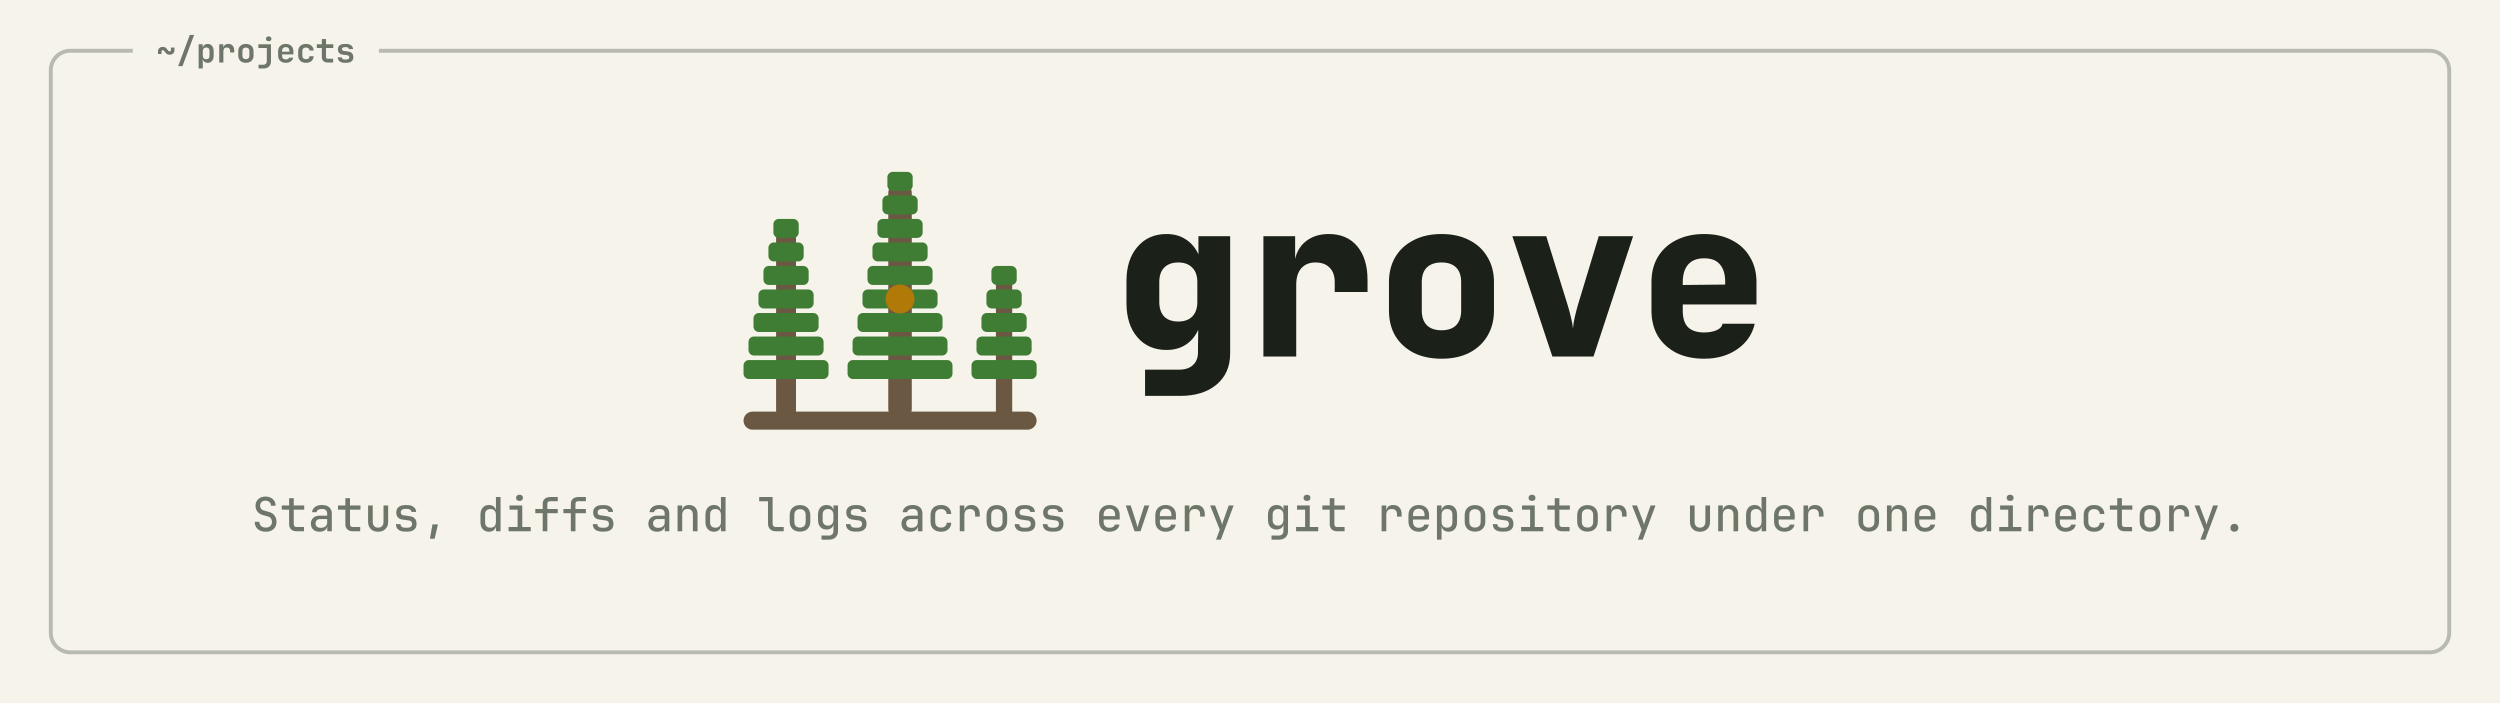
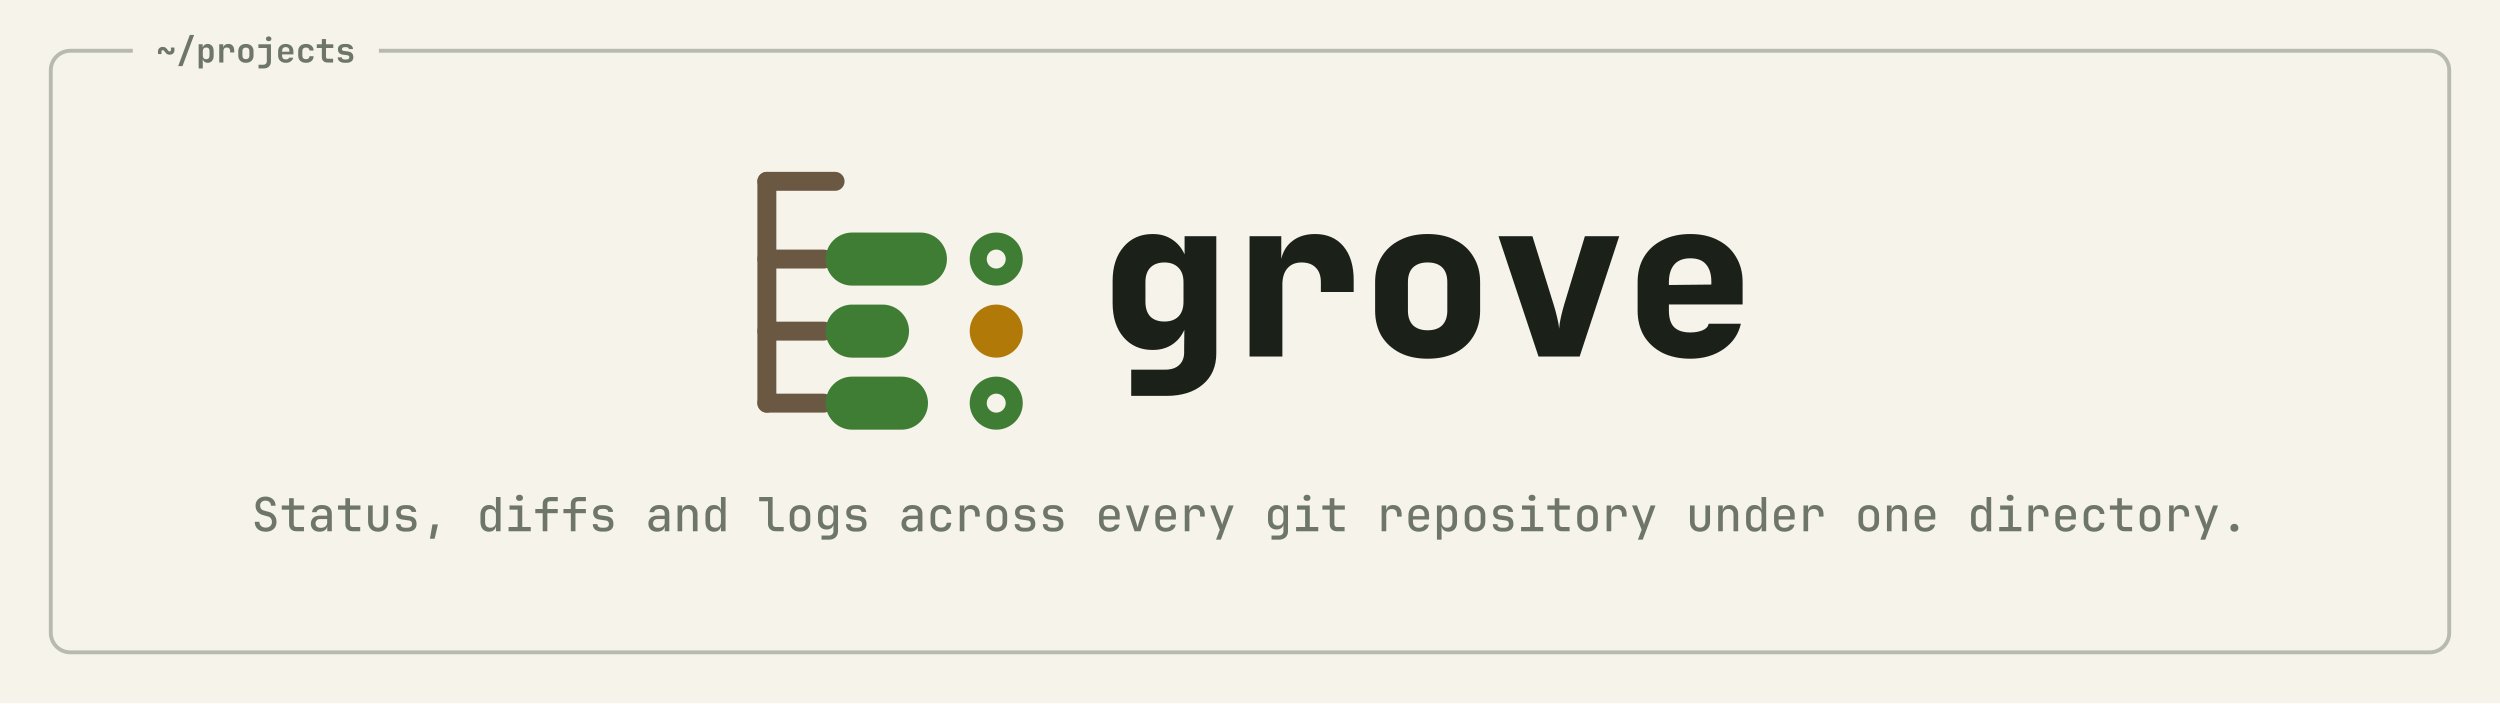
<svg xmlns="http://www.w3.org/2000/svg" viewBox="0 0 1280 360" width="1280" height="360" role="img" aria-label="grove">
  <rect width="1280" height="360" fill="#F6F3EA" />
  <rect x="26" y="26" width="1228" height="308" rx="10" fill="none" stroke="#6E7669" stroke-opacity="0.45" stroke-width="2" />
  <rect x="68" y="14" width="126" height="24" fill="#F6F3EA" />
  <path d="m 80.884,27.665 v -1.343 q 0,-1.037 0.68,-1.666 0.68,-0.646 1.785,-0.646 0.697,0 1.156,0.238 0.459,0.238 0.748,0.578 0.306,0.34 0.544,0.697 0.238,0.34 0.476,0.578 0.238,0.221 0.595,0.221 0.646,0 0.646,-0.731 V 24.35 h 1.802 v 1.343 q 0,1.037 -0.68,1.683 -0.663,0.629 -1.785,0.629 -0.697,0 -1.156,-0.238 -0.459,-0.238 -0.765,-0.578 -0.289,-0.34 -0.527,-0.68 -0.238,-0.357 -0.476,-0.578 -0.238,-0.238 -0.595,-0.238 -0.646,0 -0.646,0.731 v 1.241 z" fill="#6E7669" />
  <path d="m 91.22,33.87 5.95,-15.98 h 2.21 l -5.95,15.98 z" fill="#6E7669" />
  <path d="M 101.709,35.06 V 22.65 h 2.074 v 1.717 q 0.255,-0.884 0.918,-1.377 0.663,-0.51 1.649,-0.51 0.901,0 1.581,0.442 0.697,0.442 1.071,1.258 0.391,0.799 0.391,1.87 v 2.533 q 0,1.615 -0.833,2.601 -0.833,0.986 -2.21,0.986 -0.986,0 -1.666,-0.51 -0.663,-0.51 -0.918,-1.428 l 0.068,2.21 v 2.618 z m 3.842,-4.726 q 0.816,0 1.258,-0.442 0.459,-0.442 0.459,-1.36 v -2.414 q 0,-0.918 -0.459,-1.36 -0.442,-0.442 -1.258,-0.442 -0.816,0 -1.275,0.493 -0.442,0.493 -0.442,1.394 v 2.244 q 0,0.901 0.442,1.394 0.459,0.493 1.275,0.493 z" fill="#6E7669" />
  <path d="m 112.249,32 v -9.35 h 2.074 v 1.819 q 0.17,-0.918 0.833,-1.445 0.68,-0.544 1.751,-0.544 1.428,0 2.227,0.918 0.799,0.918 0.799,2.567 v 0.884 h -2.125 v -0.782 q 0,-0.85 -0.442,-1.292 -0.442,-0.459 -1.258,-0.459 -0.85,0 -1.292,0.51 -0.442,0.51 -0.442,1.445 V 32 Z" fill="#6E7669" />
  <path d="m 125.9,32.153 q -1.802,0 -2.856,-1.003 -1.054,-1.02 -1.054,-2.737 v -2.176 q 0,-1.734 1.054,-2.737 1.054,-1.003 2.856,-1.003 1.802,0 2.856,1.003 1.054,1.003 1.054,2.737 v 2.176 q 0,1.717 -1.054,2.737 -1.054,1.003 -2.856,1.003 z m 0,-1.853 q 0.85,0 1.309,-0.459 0.476,-0.476 0.476,-1.36 v -2.312 q 0,-0.884 -0.476,-1.343 -0.459,-0.476 -1.309,-0.476 -0.85,0 -1.326,0.476 -0.459,0.459 -0.459,1.343 v 2.312 q 0,0.884 0.459,1.36 0.476,0.459 1.326,0.459 z" fill="#6E7669" />
  <path d="m 132.377,35.06 v -1.921 h 2.465 q 0.816,0 1.292,-0.493 0.476,-0.476 0.476,-1.309 v -6.766 h -4.318 V 22.65 h 6.443 v 8.738 q 0,1.7 -1.02,2.686 -1.02,0.986 -2.754,0.986 z m 5.185,-13.974 q -0.646,0 -1.02,-0.323 -0.374,-0.34 -0.374,-0.901 0,-0.561 0.374,-0.884 0.374,-0.34 1.02,-0.34 0.646,0 1.02,0.34 0.374,0.323 0.374,0.884 0,0.561 -0.374,0.901 -0.374,0.323 -1.02,0.323 z" fill="#6E7669" />
  <path d="m 146.317,32.17 q -1.19,0 -2.074,-0.459 -0.884,-0.459 -1.377,-1.292 -0.476,-0.85 -0.476,-1.989 v -2.21 q 0,-1.139 0.476,-1.972 0.493,-0.85 1.377,-1.309 0.884,-0.459 2.074,-0.459 1.173,0 2.04,0.459 0.884,0.459 1.36,1.292 0.493,0.816 0.493,1.921 v 1.7 h -5.78 v 0.646 q 0,0.952 0.493,1.445 0.493,0.476 1.394,0.476 0.663,0 1.122,-0.221 0.476,-0.238 0.561,-0.68 h 2.108 q -0.221,1.207 -1.258,1.938 -1.037,0.714 -2.533,0.714 z m -1.887,-6.018 v 0.323 l 3.74,-0.017 v -0.323 q 0,-0.969 -0.476,-1.496 -0.476,-0.527 -1.377,-0.527 -0.935,0 -1.411,0.544 -0.476,0.527 -0.476,1.496 z" fill="#6E7669" />
  <path d="m 156.653,32.17 q -1.207,0 -2.108,-0.442 -0.884,-0.459 -1.377,-1.275 -0.493,-0.833 -0.493,-1.955 v -2.346 q 0,-1.122 0.493,-1.938 0.493,-0.833 1.377,-1.275 0.901,-0.459 2.108,-0.459 1.751,0 2.805,0.918 1.071,0.901 1.122,2.465 h -2.091 q -0.051,-0.731 -0.561,-1.122 -0.493,-0.408 -1.275,-0.408 -0.867,0 -1.36,0.476 -0.493,0.459 -0.493,1.326 v 2.363 q 0,0.867 0.493,1.343 0.493,0.476 1.36,0.476 0.799,0 1.292,-0.391 0.493,-0.408 0.544,-1.139 h 2.091 q -0.051,1.564 -1.122,2.482 -1.054,0.901 -2.805,0.901 z" fill="#6E7669" />
  <path d="m 167.635,32 q -1.309,0 -2.091,-0.748 -0.765,-0.765 -0.765,-2.057 v -4.624 h -2.584 V 22.65 h 2.584 v -2.635 h 2.142 v 2.635 h 3.723 v 1.921 h -3.723 v 4.573 q 0,0.408 0.221,0.68 0.238,0.255 0.646,0.255 h 2.771 V 32 Z" fill="#6E7669" />
  <path d="m 176.509,32.153 q -1.666,0 -2.635,-0.748 -0.969,-0.765 -0.969,-2.057 h 2.091 q 0,0.544 0.391,0.833 0.408,0.289 1.122,0.289 h 0.748 q 0.765,0 1.173,-0.289 0.425,-0.289 0.425,-0.833 0,-0.51 -0.289,-0.748 -0.289,-0.255 -0.884,-0.34 l -2.329,-0.306 q -1.122,-0.153 -1.734,-0.867 -0.595,-0.714 -0.595,-1.853 0,-1.326 0.884,-2.023 0.884,-0.714 2.55,-0.714 h 0.782 q 1.564,0 2.516,0.714 0.952,0.714 0.986,1.904 h -2.108 q -0.017,-0.442 -0.391,-0.697 -0.374,-0.272 -1.003,-0.272 h -0.782 q -0.68,0 -1.037,0.289 -0.357,0.272 -0.357,0.748 0,0.425 0.255,0.629 0.272,0.204 0.782,0.255 l 2.193,0.306 q 1.292,0.153 1.938,0.918 0.663,0.748 0.663,2.023 0,1.36 -0.935,2.108 -0.918,0.731 -2.703,0.731 z" fill="#6E7669" />
-   <g transform="translate(375.131,79.200) scale(0.92632)">
-     <rect x="6.00" y="142.00" width="162.00" height="10.00" rx="5.00" fill="#6B5842" />
-     <rect x="24.00" y="40.75" width="11.00" height="106.25" rx="5.50" fill="#6B5842" />
-     <rect x="86.00" y="14.75" width="13.00" height="132.25" rx="6.50" fill="#6B5842" />
-     <rect x="145.50" y="66.75" width="9.00" height="80.25" rx="4.50" fill="#6B5842" />
-     <rect x="6.00" y="113.50" width="47.00" height="10.50" rx="3.00" fill="#3F7D35" />
-     <rect x="8.75" y="100.50" width="41.50" height="10.50" rx="3.00" fill="#3F7D35" />
-     <rect x="11.50" y="87.50" width="36.00" height="10.50" rx="3.00" fill="#3F7D35" />
-     <rect x="14.25" y="74.50" width="30.50" height="10.50" rx="3.00" fill="#3F7D35" />
-     <rect x="17.00" y="61.50" width="25.00" height="10.50" rx="3.00" fill="#3F7D35" />
-     <rect x="19.75" y="48.50" width="19.50" height="10.50" rx="3.00" fill="#3F7D35" />
-     <rect x="22.50" y="35.50" width="14.00" height="10.50" rx="3.00" fill="#3F7D35" />
-     <rect x="63.50" y="113.50" width="58.00" height="10.50" rx="3.00" fill="#3F7D35" />
-     <rect x="66.25" y="100.50" width="52.50" height="10.50" rx="3.00" fill="#3F7D35" />
-     <rect x="69.00" y="87.50" width="47.00" height="10.50" rx="3.00" fill="#3F7D35" />
-     <rect x="71.75" y="74.50" width="41.50" height="10.50" rx="3.00" fill="#3F7D35" />
-     <rect x="74.50" y="61.50" width="36.00" height="10.50" rx="3.00" fill="#3F7D35" />
-     <rect x="77.25" y="48.50" width="30.50" height="10.50" rx="3.00" fill="#3F7D35" />
-     <rect x="80.00" y="35.50" width="25.00" height="10.50" rx="3.00" fill="#3F7D35" />
-     <rect x="82.75" y="22.50" width="19.50" height="10.50" rx="3.00" fill="#3F7D35" />
-     <rect x="85.50" y="9.50" width="14.00" height="10.50" rx="3.00" fill="#3F7D35" />
-     <rect x="132.00" y="113.50" width="36.00" height="10.50" rx="3.00" fill="#3F7D35" />
-     <rect x="134.75" y="100.50" width="30.50" height="10.50" rx="3.00" fill="#3F7D35" />
-     <rect x="137.50" y="87.50" width="25.00" height="10.50" rx="3.00" fill="#3F7D35" />
-     <rect x="140.25" y="74.50" width="19.50" height="10.50" rx="3.00" fill="#3F7D35" />
-     <rect x="143.00" y="61.50" width="14.00" height="10.50" rx="3.00" fill="#3F7D35" />
-     <circle cx="92.50" cy="79.75" r="8.0" fill="#B07908" />
+   <g transform="translate(371.279,77.324) scale(0.97059)">
+     <rect x="17.00" y="11.00" width="46.00" height="10.00" rx="5.00" fill="#6B5842" />
+     <rect x="17.00" y="11.00" width="10.00" height="127.00" rx="5.00" fill="#6B5842" />
+     <rect x="17.00" y="52.00" width="40.00" height="10.00" rx="5.00" fill="#6B5842" />
+     <rect x="17.00" y="90.00" width="40.00" height="10.00" rx="5.00" fill="#6B5842" />
+     <rect x="17.00" y="128.00" width="40.00" height="10.00" rx="5.00" fill="#6B5842" />
+     <rect x="53.00" y="43.00" width="64.00" height="28.00" rx="14.00" fill="#3F7D35" />
+     <circle cx="143.0" cy="57.00" r="9.5" fill="none" stroke="#3F7D35" stroke-width="9.0" />
+     <rect x="53.00" y="81.00" width="44.00" height="28.00" rx="14.00" fill="#3F7D35" />
+     <circle cx="143.0" cy="95.00" r="14.0" fill="#B07908" />
+     <rect x="53.00" y="119.00" width="54.00" height="28.00" rx="14.00" fill="#3F7D35" />
+     <circle cx="143.0" cy="133.00" r="9.5" fill="none" stroke="#3F7D35" stroke-width="9.0" />
  </g>
-   <path d="m 586.272,202.7 v -13.44 h 17.36 q 4.704,0 7.168,-2.352 2.576,-2.352 2.576,-6.496 v -2.352 l 0.112,-9.184 q -2.24,4.928 -6.384,7.616 -4.144,2.688 -9.856,2.688 -9.296,0 -14.896,-6.496 -5.6,-6.496 -5.6,-17.584 v -11.2 q 0,-10.976 5.6,-17.472 5.6,-6.608 14.896,-6.608 5.824,0 9.968,2.8 4.144,2.688 6.384,7.616 v -9.296 h 16.24 v 60.032 q 0,10.08 -6.944,15.904 -6.832,5.824 -18.704,5.824 z m 17.024,-38.08 q 4.592,0 7.168,-2.576 2.576,-2.688 2.576,-7.504 v -10.08 q 0,-4.816 -2.576,-7.392 -2.576,-2.688 -7.168,-2.688 -4.704,0 -7.28,2.688 -2.464,2.576 -2.464,7.392 v 10.08 q 0,4.816 2.464,7.504 2.576,2.576 7.28,2.576 z" fill="#1B2119" />
-   <path d="m 646.864,182.54 v -61.6 h 16.24 v 11.648 q 1.344,-5.936 5.824,-9.296 4.592,-3.472 11.424,-3.472 9.296,0 14.56,6.272 5.264,6.272 5.264,17.248 v 6.16 h -16.8 v -5.04 q 0,-4.816 -2.576,-7.392 -2.576,-2.688 -7.28,-2.688 -4.704,0 -7.28,3.024 -2.576,2.912 -2.576,8.4 v 36.736 z" fill="#1B2119" />
-   <path d="m 738.032,183.66 q -8.176,0 -14.224,-3.024 -6.048,-3.136 -9.408,-8.624 -3.248,-5.6 -3.248,-12.992 v -14.56 q 0,-7.392 3.248,-12.88 3.36,-5.6 9.408,-8.624 6.048,-3.136 14.224,-3.136 8.288,0 14.224,3.136 6.048,3.024 9.296,8.624 3.36,5.488 3.36,12.88 v 14.56 q 0,7.392 -3.36,12.992 -3.248,5.488 -9.296,8.624 -5.936,3.024 -14.224,3.024 z m 0,-14.56 q 4.928,0 7.504,-2.576 2.576,-2.688 2.576,-7.504 v -14.56 q 0,-4.928 -2.576,-7.504 -2.576,-2.576 -7.504,-2.576 -4.816,0 -7.504,2.576 -2.576,2.576 -2.576,7.504 v 14.56 q 0,4.816 2.576,7.504 2.688,2.576 7.504,2.576 z" fill="#1B2119" />
-   <path d="m 794.816,182.54 -20.496,-61.6 h 17.36 l 10.752,34.608 q 1.008,3.136 1.792,6.496 0.896,3.36 1.12,6.272 0.224,-2.912 1.008,-6.272 0.784,-3.36 1.68,-6.384 l 10.528,-34.72 h 17.584 l -20.272,61.6 z" fill="#1B2119" />
-   <path d="m 872.544,183.66 q -8.176,0 -14.336,-3.024 -6.048,-3.136 -9.408,-8.624 -3.248,-5.6 -3.248,-12.992 v -14.56 q 0,-7.392 3.248,-12.88 3.36,-5.6 9.408,-8.624 6.16,-3.136 14.336,-3.136 8.176,0 14.112,3.136 6.048,3.024 9.296,8.624 3.36,5.488 3.36,12.88 v 11.424 h -37.744 v 3.136 q 0,5.824 2.688,8.512 2.8,2.688 8.288,2.688 3.584,0 6.272,-1.12 2.688,-1.12 3.136,-3.36 h 16.464 q -1.792,8.064 -8.848,12.992 -7.056,4.928 -17.024,4.928 z m -10.976,-39.2 v 1.456 l 21.728,-0.224 v -1.456 q 0,-5.712 -2.688,-8.848 -2.576,-3.136 -8.064,-3.136 -5.488,0 -8.288,3.248 -2.688,3.248 -2.688,8.96 z" fill="#1B2119" />
+   <path d="m 579.181,202.7 v -13.44 h 17.36 q 4.704,0 7.168,-2.352 2.576,-2.352 2.576,-6.496 v -2.352 l 0.112,-9.184 q -2.24,4.928 -6.384,7.616 -4.144,2.688 -9.856,2.688 -9.296,0 -14.896,-6.496 -5.6,-6.496 -5.6,-17.584 v -11.2 q 0,-10.976 5.6,-17.472 5.6,-6.608 14.896,-6.608 5.824,0 9.968,2.8 4.144,2.688 6.384,7.616 v -9.296 h 16.24 v 60.032 q 0,10.08 -6.944,15.904 -6.832,5.824 -18.704,5.824 z m 17.024,-38.08 q 4.592,0 7.168,-2.576 2.576,-2.688 2.576,-7.504 v -10.08 q 0,-4.816 -2.576,-7.392 -2.576,-2.688 -7.168,-2.688 -4.704,0 -7.28,2.688 -2.464,2.576 -2.464,7.392 v 10.08 q 0,4.816 2.464,7.504 2.576,2.576 7.28,2.576 z" fill="#1B2119" />
+   <path d="m 639.773,182.54 v -61.6 h 16.24 v 11.648 q 1.344,-5.936 5.824,-9.296 4.592,-3.472 11.424,-3.472 9.296,0 14.56,6.272 5.264,6.272 5.264,17.248 v 6.16 h -16.8 v -5.04 q 0,-4.816 -2.576,-7.392 -2.576,-2.688 -7.28,-2.688 -4.704,0 -7.28,3.024 -2.576,2.912 -2.576,8.4 v 36.736 z" fill="#1B2119" />
+   <path d="m 730.941,183.66 q -8.176,0 -14.224,-3.024 -6.048,-3.136 -9.408,-8.624 -3.248,-5.6 -3.248,-12.992 v -14.56 q 0,-7.392 3.248,-12.88 3.36,-5.6 9.408,-8.624 6.048,-3.136 14.224,-3.136 8.288,0 14.224,3.136 6.048,3.024 9.296,8.624 3.36,5.488 3.36,12.88 v 14.56 q 0,7.392 -3.36,12.992 -3.248,5.488 -9.296,8.624 -5.936,3.024 -14.224,3.024 z m 0,-14.56 q 4.928,0 7.504,-2.576 2.576,-2.688 2.576,-7.504 v -14.56 q 0,-4.928 -2.576,-7.504 -2.576,-2.576 -7.504,-2.576 -4.816,0 -7.504,2.576 -2.576,2.576 -2.576,7.504 v 14.56 q 0,4.816 2.576,7.504 2.688,2.576 7.504,2.576 z" fill="#1B2119" />
+   <path d="m 787.725,182.54 -20.496,-61.6 h 17.36 l 10.752,34.608 q 1.008,3.136 1.792,6.496 0.896,3.36 1.12,6.272 0.224,-2.912 1.008,-6.272 0.784,-3.36 1.68,-6.384 l 10.528,-34.72 h 17.584 l -20.272,61.6 z" fill="#1B2119" />
+   <path d="m 865.453,183.66 q -8.176,0 -14.336,-3.024 -6.048,-3.136 -9.408,-8.624 -3.248,-5.6 -3.248,-12.992 v -14.56 q 0,-7.392 3.248,-12.88 3.36,-5.6 9.408,-8.624 6.16,-3.136 14.336,-3.136 8.176,0 14.112,3.136 6.048,3.024 9.296,8.624 3.36,5.488 3.36,12.88 v 11.424 h -37.744 v 3.136 q 0,5.824 2.688,8.512 2.8,2.688 8.288,2.688 3.584,0 6.272,-1.12 2.688,-1.12 3.136,-3.36 h 16.464 q -1.792,8.064 -8.848,12.992 -7.056,4.928 -17.024,4.928 z m -10.976,-39.2 v 1.456 l 21.728,-0.224 v -1.456 q 0,-5.712 -2.688,-8.848 -2.576,-3.136 -8.064,-3.136 -5.488,0 -8.288,3.248 -2.688,3.248 -2.688,8.96 z" fill="#1B2119" />
  <path d="m 136.096,272.24 q -2.592,0 -4.128,-1.344 -1.536,-1.368 -1.536,-3.744 h 2.376 q 0,1.392 0.888,2.184 0.888,0.792 2.4,0.792 1.44,0 2.28,-0.792 0.864,-0.816 0.864,-2.16 0,-1.008 -0.552,-1.752 -0.552,-0.768 -1.56,-1.032 l -2.592,-0.696 q -1.704,-0.48 -2.712,-1.728 -0.984,-1.272 -0.984,-3 0,-1.416 0.624,-2.472 0.648,-1.08 1.8,-1.656 1.152,-0.6 2.664,-0.6 1.536,0 2.688,0.6 1.176,0.576 1.824,1.632 0.648,1.056 0.648,2.448 h -2.352 q 0,-1.152 -0.792,-1.872 -0.768,-0.72 -2.016,-0.72 -1.248,0 -2.016,0.72 -0.744,0.72 -0.744,1.872 0,0.936 0.504,1.584 0.504,0.624 1.416,0.888 l 2.664,0.72 q 1.8,0.48 2.808,1.848 1.008,1.344 1.008,3.216 0,1.536 -0.672,2.688 -0.672,1.128 -1.92,1.752 -1.224,0.624 -2.88,0.624 z" fill="#6E7669" />
  <path d="m 151.72,272 q -1.704,0 -2.712,-0.984 -0.984,-0.984 -0.984,-2.616 v -7.44 h -3.768 v -2.16 h 3.768 v -3.72 h 2.376 v 3.72 h 5.352 v 2.16 h -5.352 v 7.416 q 0,0.648 0.36,1.056 0.384,0.408 1.008,0.408 h 3.864 V 272 Z" fill="#6E7669" />
  <path d="m 163.576,272.24 q -2.04,0 -3.24,-1.128 -1.176,-1.152 -1.176,-3 0,-1.848 1.224,-2.976 1.248,-1.128 3.264,-1.128 h 3.864 V 263 q 0,-2.424 -2.688,-2.424 -1.2,0 -1.944,0.456 -0.72,0.432 -0.768,1.224 h -2.352 q 0.12,-1.608 1.464,-2.64 1.344,-1.056 3.6,-1.056 2.424,0 3.744,1.152 1.32,1.152 1.32,3.24 V 272 h -2.328 v -2.424 h -0.048 q -0.168,1.224 -1.224,1.944 -1.032,0.72 -2.712,0.72 z m 0.624,-1.992 q 1.512,0 2.4,-0.72 0.912,-0.744 0.912,-2.016 v -1.752 h -3.648 q -1.032,0 -1.68,0.624 -0.624,0.6 -0.624,1.608 0,1.032 0.696,1.656 0.696,0.6 1.944,0.6 z" fill="#6E7669" />
  <path d="m 180.52,272 q -1.704,0 -2.712,-0.984 -0.984,-0.984 -0.984,-2.616 v -7.44 h -3.768 v -2.16 h 3.768 v -3.72 h 2.376 v 3.72 h 5.352 v 2.16 h -5.352 v 7.416 q 0,0.648 0.36,1.056 0.384,0.408 1.008,0.408 h 3.864 V 272 Z" fill="#6E7669" />
  <path d="m 193.576,272.24 q -2.328,0 -3.72,-1.368 -1.392,-1.368 -1.392,-3.72 V 258.8 h 2.376 v 8.352 q 0,1.392 0.72,2.208 0.744,0.792 2.016,0.792 1.296,0 2.04,-0.792 0.744,-0.816 0.744,-2.208 V 258.8 h 2.376 v 8.352 q 0,2.352 -1.416,3.72 -1.392,1.368 -3.744,1.368 z" fill="#6E7669" />
  <path d="m 207.472,272.192 q -2.256,0 -3.504,-1.008 -1.248,-1.008 -1.248,-2.832 h 2.352 q 0,0.864 0.624,1.368 0.648,0.48 1.776,0.48 h 1.056 q 1.176,0 1.8,-0.504 0.648,-0.504 0.648,-1.416 0,-1.608 -1.584,-1.8 l -3.552,-0.504 q -1.416,-0.216 -2.184,-1.152 -0.768,-0.96 -0.768,-2.472 0,-1.776 1.2,-2.76 1.2,-0.984 3.36,-0.984 h 1.056 q 2.016,0 3.264,0.96 1.248,0.96 1.32,2.544 h -2.4 q -0.048,-0.672 -0.624,-1.104 -0.576,-0.456 -1.56,-0.456 h -1.056 q -1.08,0 -1.68,0.48 -0.576,0.48 -0.576,1.296 0,1.32 1.32,1.488 l 3.336,0.48 q 3.432,0.456 3.432,3.984 0,1.872 -1.248,2.904 -1.224,1.008 -3.504,1.008 z" fill="#6E7669" />
  <path d="m 220.12,275.84 1.296,-7.344 h 2.808 l -1.704,7.344 z" fill="#6E7669" />
  <path d="m 250.336,272.24 q -1.992,0 -3.168,-1.32 -1.176,-1.344 -1.176,-3.624 v -3.792 q 0,-2.28 1.176,-3.6 1.176,-1.344 3.168,-1.344 1.464,0 2.424,0.744 0.984,0.744 1.2,2.04 v 0 l -0.048,-3.072 v -3.792 h 2.376 V 272 h -2.352 v -2.568 0 q -0.216,1.32 -1.176,2.064 -0.96,0.744 -2.424,0.744 z m 0.816,-2.064 q 1.272,0 2.016,-0.792 0.744,-0.792 0.744,-2.232 v -3.504 q 0,-1.44 -0.744,-2.232 -0.744,-0.792 -2.016,-0.792 -1.32,0 -2.064,0.696 -0.72,0.672 -0.72,2.208 v 3.744 q 0,1.536 0.72,2.232 0.744,0.672 2.064,0.672 z" fill="#6E7669" />
  <path d="m 260.392,272 v -2.16 h 4.632 v -8.88 h -4.152 v -2.16 h 6.528 v 11.04 h 4.344 V 272 Z m 5.592,-15.528 q -0.816,0 -1.296,-0.408 -0.48,-0.432 -0.48,-1.152 0,-0.744 0.48,-1.176 0.48,-0.432 1.296,-0.432 0.816,0 1.296,0.432 0.48,0.432 0.48,1.176 0,0.72 -0.48,1.152 -0.48,0.408 -1.296,0.408 z" fill="#6E7669" />
  <path d="m 277.864,272 v -9.24 h -3.792 v -2.16 h 3.792 v -2.664 q 0,-1.584 1.032,-2.52 1.032,-0.936 2.808,-0.936 h 3.864 v 2.136 h -3.864 q -1.464,0 -1.464,1.344 v 2.64 h 5.328 v 2.16 h -5.328 V 272 Z" fill="#6E7669" />
  <path d="m 292.264,272 v -9.24 h -3.792 v -2.16 h 3.792 v -2.664 q 0,-1.584 1.032,-2.52 1.032,-0.936 2.808,-0.936 h 3.864 v 2.136 h -3.864 q -1.464,0 -1.464,1.344 v 2.64 h 5.328 v 2.16 h -5.328 V 272 Z" fill="#6E7669" />
  <path d="m 308.272,272.192 q -2.256,0 -3.504,-1.008 -1.248,-1.008 -1.248,-2.832 h 2.352 q 0,0.864 0.624,1.368 0.648,0.48 1.776,0.48 h 1.056 q 1.176,0 1.8,-0.504 0.648,-0.504 0.648,-1.416 0,-1.608 -1.584,-1.8 l -3.552,-0.504 q -1.416,-0.216 -2.184,-1.152 -0.768,-0.96 -0.768,-2.472 0,-1.776 1.2,-2.76 1.2,-0.984 3.36,-0.984 h 1.056 q 2.016,0 3.264,0.96 1.248,0.96 1.32,2.544 h -2.4 q -0.048,-0.672 -0.624,-1.104 -0.576,-0.456 -1.56,-0.456 h -1.056 q -1.08,0 -1.68,0.48 -0.576,0.48 -0.576,1.296 0,1.32 1.32,1.488 l 3.336,0.48 q 3.432,0.456 3.432,3.984 0,1.872 -1.248,2.904 -1.224,1.008 -3.504,1.008 z" fill="#6E7669" />
  <path d="m 336.376,272.24 q -2.04,0 -3.24,-1.128 -1.176,-1.152 -1.176,-3 0,-1.848 1.224,-2.976 1.248,-1.128 3.264,-1.128 h 3.864 V 263 q 0,-2.424 -2.688,-2.424 -1.2,0 -1.944,0.456 -0.72,0.432 -0.768,1.224 h -2.352 q 0.12,-1.608 1.464,-2.64 1.344,-1.056 3.6,-1.056 2.424,0 3.744,1.152 1.32,1.152 1.32,3.24 V 272 h -2.328 v -2.424 h -0.048 q -0.168,1.224 -1.224,1.944 -1.032,0.72 -2.712,0.72 z m 0.624,-1.992 q 1.512,0 2.4,-0.72 0.912,-0.744 0.912,-2.016 v -1.752 h -3.648 q -1.032,0 -1.68,0.624 -0.624,0.6 -0.624,1.608 0,1.032 0.696,1.656 0.696,0.6 1.944,0.6 z" fill="#6E7669" />
  <path d="m 346.912,272 v -13.2 h 2.352 v 2.52 h 0.024 q 0.168,-1.296 1.08,-2.016 0.936,-0.744 2.448,-0.744 1.968,0 3.144,1.248 1.176,1.248 1.176,3.36 V 272 h -2.376 v -8.448 q 0,-1.44 -0.72,-2.208 -0.72,-0.768 -1.968,-0.768 -1.296,0 -2.04,0.816 -0.744,0.792 -0.744,2.232 V 272 Z" fill="#6E7669" />
  <path d="m 365.536,272.24 q -1.992,0 -3.168,-1.32 -1.176,-1.344 -1.176,-3.624 v -3.792 q 0,-2.28 1.176,-3.6 1.176,-1.344 3.168,-1.344 1.464,0 2.424,0.744 0.984,0.744 1.2,2.04 v 0 l -0.048,-3.072 v -3.792 h 2.376 V 272 h -2.352 v -2.568 0 q -0.216,1.32 -1.176,2.064 -0.96,0.744 -2.424,0.744 z m 0.816,-2.064 q 1.272,0 2.016,-0.792 0.744,-0.792 0.744,-2.232 v -3.504 q 0,-1.44 -0.744,-2.232 -0.744,-0.792 -2.016,-0.792 -1.32,0 -2.064,0.696 -0.72,0.672 -0.72,2.208 v 3.744 q 0,1.536 0.72,2.232 0.744,0.672 2.064,0.672 z" fill="#6E7669" />
  <path d="m 397.168,272 q -1.8,0 -2.88,-1.056 -1.08,-1.056 -1.08,-2.808 V 256.64 h -4.512 v -2.16 h 6.888 v 13.632 q 0,0.792 0.432,1.272 0.456,0.456 1.224,0.456 h 4.008 V 272 Z" fill="#6E7669" />
  <path d="m 409.6,272.192 q -2.424,0 -3.864,-1.392 -1.416,-1.392 -1.416,-3.888 v -3.024 q 0,-2.496 1.416,-3.888 1.44,-1.392 3.864,-1.392 2.424,0 3.84,1.392 1.44,1.392 1.44,3.888 v 3.024 q 0,2.496 -1.44,3.888 -1.416,1.392 -3.84,1.392 z m 0,-2.088 q 1.344,0 2.112,-0.744 0.792,-0.768 0.792,-2.232 v -3.456 q 0,-1.464 -0.792,-2.208 -0.768,-0.768 -2.112,-0.768 -1.344,0 -2.136,0.768 -0.768,0.744 -0.768,2.208 v 3.456 q 0,1.464 0.768,2.232 0.792,0.744 2.136,0.744 z" fill="#6E7669" />
  <path d="m 420.616,276.32 v -2.112 h 3.72 q 1.08,0 1.728,-0.624 0.648,-0.6 0.648,-1.656 v -1.104 l 0.048,-2.28 h -0.024 q -0.24,1.224 -1.176,1.896 -0.912,0.672 -2.352,0.672 -2.04,0 -3.216,-1.296 -1.176,-1.32 -1.176,-3.6 v -2.712 q 0,-2.28 1.176,-3.6 1.176,-1.344 3.216,-1.344 1.392,0 2.304,0.672 0.936,0.672 1.2,1.848 h 0.024 v -2.28 h 2.328 v 13.152 q 0,2.016 -1.272,3.192 -1.272,1.176 -3.456,1.176 z m 3.336,-7.2 q 1.272,0 2.016,-0.792 0.744,-0.792 0.744,-2.232 v -2.472 q 0,-1.416 -0.744,-2.208 -0.744,-0.792 -2.016,-0.792 -1.32,0 -2.04,0.768 -0.72,0.744 -0.72,2.04 v 2.88 q 0,1.296 0.72,2.064 0.72,0.744 2.04,0.744 z" fill="#6E7669" />
  <path d="m 437.872,272.192 q -2.256,0 -3.504,-1.008 -1.248,-1.008 -1.248,-2.832 h 2.352 q 0,0.864 0.624,1.368 0.648,0.48 1.776,0.48 h 1.056 q 1.176,0 1.8,-0.504 0.648,-0.504 0.648,-1.416 0,-1.608 -1.584,-1.8 l -3.552,-0.504 q -1.416,-0.216 -2.184,-1.152 -0.768,-0.96 -0.768,-2.472 0,-1.776 1.2,-2.76 1.2,-0.984 3.36,-0.984 h 1.056 q 2.016,0 3.264,0.96 1.248,0.96 1.32,2.544 h -2.4 q -0.048,-0.672 -0.624,-1.104 -0.576,-0.456 -1.56,-0.456 h -1.056 q -1.08,0 -1.68,0.48 -0.576,0.48 -0.576,1.296 0,1.32 1.32,1.488 l 3.336,0.48 q 3.432,0.456 3.432,3.984 0,1.872 -1.248,2.904 -1.224,1.008 -3.504,1.008 z" fill="#6E7669" />
  <path d="m 465.976,272.24 q -2.04,0 -3.24,-1.128 -1.176,-1.152 -1.176,-3 0,-1.848 1.224,-2.976 1.248,-1.128 3.264,-1.128 h 3.864 V 263 q 0,-2.424 -2.688,-2.424 -1.2,0 -1.944,0.456 -0.72,0.432 -0.768,1.224 h -2.352 q 0.12,-1.608 1.464,-2.64 1.344,-1.056 3.6,-1.056 2.424,0 3.744,1.152 1.32,1.152 1.32,3.24 V 272 h -2.328 v -2.424 h -0.048 q -0.168,1.224 -1.224,1.944 -1.032,0.72 -2.712,0.72 z m 0.624,-1.992 q 1.512,0 2.4,-0.72 0.912,-0.744 0.912,-2.016 v -1.752 h -3.648 q -1.032,0 -1.68,0.624 -0.624,0.6 -0.624,1.608 0,1.032 0.696,1.656 0.696,0.6 1.944,0.6 z" fill="#6E7669" />
  <path d="m 481.792,272.24 q -2.424,0 -3.888,-1.344 -1.464,-1.368 -1.464,-3.744 v -3.528 q 0,-2.352 1.464,-3.696 1.464,-1.368 3.888,-1.368 2.328,0 3.744,1.248 1.44,1.224 1.512,3.36 h -2.352 q -0.072,-1.2 -0.864,-1.848 -0.768,-0.672 -2.04,-0.672 -1.368,0 -2.184,0.792 -0.792,0.768 -0.792,2.184 v 3.528 q 0,1.44 0.792,2.208 0.816,0.768 2.184,0.768 1.296,0 2.064,-0.648 0.768,-0.648 0.84,-1.848 h 2.352 q -0.072,2.136 -1.512,3.384 -1.416,1.224 -3.744,1.224 z" fill="#6E7669" />
  <path d="m 491.392,272 v -13.2 h 2.352 v 2.544 h 0.024 q 0.192,-1.296 1.104,-2.04 0.936,-0.744 2.472,-0.744 2.04,0 3.168,1.272 1.128,1.248 1.128,3.528 v 1.152 h -2.376 v -1.128 q 0,-2.76 -2.712,-2.76 -1.368,0 -2.088,0.792 -0.696,0.792 -0.696,2.256 V 272 Z" fill="#6E7669" />
  <path d="m 510.4,272.192 q -2.424,0 -3.864,-1.392 -1.416,-1.392 -1.416,-3.888 v -3.024 q 0,-2.496 1.416,-3.888 1.44,-1.392 3.864,-1.392 2.424,0 3.84,1.392 1.44,1.392 1.44,3.888 v 3.024 q 0,2.496 -1.44,3.888 -1.416,1.392 -3.84,1.392 z m 0,-2.088 q 1.344,0 2.112,-0.744 0.792,-0.768 0.792,-2.232 v -3.456 q 0,-1.464 -0.792,-2.208 -0.768,-0.768 -2.112,-0.768 -1.344,0 -2.136,0.768 -0.768,0.744 -0.768,2.208 v 3.456 q 0,1.464 0.768,2.232 0.792,0.744 2.136,0.744 z" fill="#6E7669" />
  <path d="m 524.272,272.192 q -2.256,0 -3.504,-1.008 -1.248,-1.008 -1.248,-2.832 h 2.352 q 0,0.864 0.624,1.368 0.648,0.48 1.776,0.48 h 1.056 q 1.176,0 1.8,-0.504 0.648,-0.504 0.648,-1.416 0,-1.608 -1.584,-1.8 l -3.552,-0.504 q -1.416,-0.216 -2.184,-1.152 -0.768,-0.96 -0.768,-2.472 0,-1.776 1.2,-2.76 1.2,-0.984 3.36,-0.984 h 1.056 q 2.016,0 3.264,0.96 1.248,0.96 1.32,2.544 h -2.4 q -0.048,-0.672 -0.624,-1.104 -0.576,-0.456 -1.56,-0.456 h -1.056 q -1.08,0 -1.68,0.48 -0.576,0.48 -0.576,1.296 0,1.32 1.32,1.488 l 3.336,0.48 q 3.432,0.456 3.432,3.984 0,1.872 -1.248,2.904 -1.224,1.008 -3.504,1.008 z" fill="#6E7669" />
  <path d="m 538.672,272.192 q -2.256,0 -3.504,-1.008 -1.248,-1.008 -1.248,-2.832 h 2.352 q 0,0.864 0.624,1.368 0.648,0.48 1.776,0.48 h 1.056 q 1.176,0 1.8,-0.504 0.648,-0.504 0.648,-1.416 0,-1.608 -1.584,-1.8 l -3.552,-0.504 q -1.416,-0.216 -2.184,-1.152 -0.768,-0.96 -0.768,-2.472 0,-1.776 1.2,-2.76 1.2,-0.984 3.36,-0.984 h 1.056 q 2.016,0 3.264,0.96 1.248,0.96 1.32,2.544 h -2.4 q -0.048,-0.672 -0.624,-1.104 -0.576,-0.456 -1.56,-0.456 h -1.056 q -1.08,0 -1.68,0.48 -0.576,0.48 -0.576,1.296 0,1.32 1.32,1.488 l 3.336,0.48 q 3.432,0.456 3.432,3.984 0,1.872 -1.248,2.904 -1.224,1.008 -3.504,1.008 z" fill="#6E7669" />
  <path d="m 568,272.24 q -2.376,0 -3.84,-1.416 -1.44,-1.416 -1.44,-3.864 v -3.12 q 0,-2.448 1.44,-3.864 1.464,-1.416 3.84,-1.416 1.584,0 2.76,0.648 1.2,0.624 1.848,1.776 0.672,1.128 0.672,2.64 V 266 h -8.232 v 1.152 q 0,1.44 0.792,2.256 0.792,0.816 2.16,0.816 1.152,0 1.896,-0.432 0.744,-0.432 0.888,-1.2 h 2.376 q -0.24,1.68 -1.656,2.664 -1.416,0.984 -3.504,0.984 z m -2.952,-8.616 v 0.624 h 5.904 v -0.624 q 0,-1.512 -0.768,-2.328 -0.768,-0.816 -2.184,-0.816 -1.416,0 -2.184,0.816 -0.768,0.816 -0.768,2.328 z" fill="#6E7669" />
  <path d="m 580.864,272 -4.464,-13.2 h 2.52 l 2.808,8.664 q 0.24,0.768 0.432,1.512 0.192,0.72 0.288,1.152 0.096,-0.432 0.264,-1.152 0.168,-0.744 0.408,-1.512 l 2.784,-8.664 h 2.52 l -4.488,13.2 z" fill="#6E7669" />
  <path d="m 596.8,272.24 q -2.376,0 -3.84,-1.416 -1.44,-1.416 -1.44,-3.864 v -3.12 q 0,-2.448 1.44,-3.864 1.464,-1.416 3.84,-1.416 1.584,0 2.76,0.648 1.2,0.624 1.848,1.776 0.672,1.128 0.672,2.64 V 266 h -8.232 v 1.152 q 0,1.44 0.792,2.256 0.792,0.816 2.16,0.816 1.152,0 1.896,-0.432 0.744,-0.432 0.888,-1.2 h 2.376 q -0.24,1.68 -1.656,2.664 -1.416,0.984 -3.504,0.984 z m -2.952,-8.616 v 0.624 h 5.904 v -0.624 q 0,-1.512 -0.768,-2.328 -0.768,-0.816 -2.184,-0.816 -1.416,0 -2.184,0.816 -0.768,0.816 -0.768,2.328 z" fill="#6E7669" />
  <path d="m 606.592,272 v -13.2 h 2.352 v 2.544 h 0.024 q 0.192,-1.296 1.104,-2.04 0.936,-0.744 2.472,-0.744 2.04,0 3.168,1.272 1.128,1.248 1.128,3.528 v 1.152 h -2.376 v -1.128 q 0,-2.76 -2.712,-2.76 -1.368,0 -2.088,0.792 -0.696,0.792 -0.696,2.256 V 272 Z" fill="#6E7669" />
  <path d="m 622.6,276.32 1.92,-5.112 -4.92,-12.408 h 2.52 l 2.976,7.8 q 0.192,0.504 0.384,1.08 0.192,0.576 0.264,1.008 0.072,-0.432 0.24,-1.008 0.168,-0.576 0.36,-1.08 l 2.76,-7.8 h 2.52 l -6.552,17.52 z" fill="#6E7669" />
  <path d="m 651.016,276.32 v -2.112 h 3.72 q 1.08,0 1.728,-0.624 0.648,-0.6 0.648,-1.656 v -1.104 l 0.048,-2.28 h -0.024 q -0.24,1.224 -1.176,1.896 -0.912,0.672 -2.352,0.672 -2.04,0 -3.216,-1.296 -1.176,-1.32 -1.176,-3.6 v -2.712 q 0,-2.28 1.176,-3.6 1.176,-1.344 3.216,-1.344 1.392,0 2.304,0.672 0.936,0.672 1.2,1.848 h 0.024 v -2.28 h 2.328 v 13.152 q 0,2.016 -1.272,3.192 -1.272,1.176 -3.456,1.176 z m 3.336,-7.2 q 1.272,0 2.016,-0.792 0.744,-0.792 0.744,-2.232 v -2.472 q 0,-1.416 -0.744,-2.208 -0.744,-0.792 -2.016,-0.792 -1.32,0 -2.04,0.768 -0.72,0.744 -0.72,2.04 v 2.88 q 0,1.296 0.72,2.064 0.72,0.744 2.04,0.744 z" fill="#6E7669" />
  <path d="m 663.592,272 v -2.16 h 4.632 v -8.88 h -4.152 v -2.16 h 6.528 v 11.04 h 4.344 V 272 Z m 5.592,-15.528 q -0.816,0 -1.296,-0.408 -0.48,-0.432 -0.48,-1.152 0,-0.744 0.48,-1.176 0.48,-0.432 1.296,-0.432 0.816,0 1.296,0.432 0.48,0.432 0.48,1.176 0,0.72 -0.48,1.152 -0.48,0.408 -1.296,0.408 z" fill="#6E7669" />
  <path d="m 684.52,272 q -1.704,0 -2.712,-0.984 -0.984,-0.984 -0.984,-2.616 v -7.44 h -3.768 v -2.16 h 3.768 v -3.72 h 2.376 v 3.72 h 5.352 v 2.16 h -5.352 v 7.416 q 0,0.648 0.36,1.056 0.384,0.408 1.008,0.408 h 3.864 V 272 Z" fill="#6E7669" />
  <path d="m 707.392,272 v -13.2 h 2.352 v 2.544 h 0.024 q 0.192,-1.296 1.104,-2.04 0.936,-0.744 2.472,-0.744 2.04,0 3.168,1.272 1.128,1.248 1.128,3.528 v 1.152 h -2.376 v -1.128 q 0,-2.76 -2.712,-2.76 -1.368,0 -2.088,0.792 -0.696,0.792 -0.696,2.256 V 272 Z" fill="#6E7669" />
  <path d="m 726.4,272.24 q -2.376,0 -3.84,-1.416 -1.44,-1.416 -1.44,-3.864 v -3.12 q 0,-2.448 1.44,-3.864 1.464,-1.416 3.84,-1.416 1.584,0 2.76,0.648 1.2,0.624 1.848,1.776 0.672,1.128 0.672,2.64 V 266 h -8.232 v 1.152 q 0,1.44 0.792,2.256 0.792,0.816 2.16,0.816 1.152,0 1.896,-0.432 0.744,-0.432 0.888,-1.2 h 2.376 q -0.24,1.68 -1.656,2.664 -1.416,0.984 -3.504,0.984 z m -2.952,-8.616 v 0.624 h 5.904 v -0.624 q 0,-1.512 -0.768,-2.328 -0.768,-0.816 -2.184,-0.816 -1.416,0 -2.184,0.816 -0.768,0.816 -0.768,2.328 z" fill="#6E7669" />
  <path d="M 735.712,276.32 V 258.8 h 2.352 v 2.544 h 0.024 q 0.192,-1.296 1.152,-2.04 0.96,-0.744 2.448,-0.744 1.968,0 3.144,1.344 1.176,1.32 1.176,3.6 v 3.768 q 0,2.304 -1.176,3.648 -1.176,1.32 -3.144,1.32 -1.464,0 -2.424,-0.744 -0.96,-0.744 -1.176,-2.04 h -0.048 l 0.048,3.048 v 3.816 z m 5.136,-6.144 q 1.32,0 2.04,-0.672 0.744,-0.696 0.744,-2.232 v -3.744 q 0,-1.536 -0.744,-2.208 -0.72,-0.696 -2.04,-0.696 -1.272,0 -2.016,0.792 -0.744,0.792 -0.744,2.232 v 3.504 q 0,1.44 0.744,2.232 0.744,0.792 2.016,0.792 z" fill="#6E7669" />
  <path d="m 755.2,272.192 q -2.424,0 -3.864,-1.392 -1.416,-1.392 -1.416,-3.888 v -3.024 q 0,-2.496 1.416,-3.888 1.44,-1.392 3.864,-1.392 2.424,0 3.84,1.392 1.44,1.392 1.44,3.888 v 3.024 q 0,2.496 -1.44,3.888 -1.416,1.392 -3.84,1.392 z m 0,-2.088 q 1.344,0 2.112,-0.744 0.792,-0.768 0.792,-2.232 v -3.456 q 0,-1.464 -0.792,-2.208 -0.768,-0.768 -2.112,-0.768 -1.344,0 -2.136,0.768 -0.768,0.744 -0.768,2.208 v 3.456 q 0,1.464 0.768,2.232 0.792,0.744 2.136,0.744 z" fill="#6E7669" />
  <path d="m 769.072,272.192 q -2.256,0 -3.504,-1.008 -1.248,-1.008 -1.248,-2.832 h 2.352 q 0,0.864 0.624,1.368 0.648,0.48 1.776,0.48 h 1.056 q 1.176,0 1.8,-0.504 0.648,-0.504 0.648,-1.416 0,-1.608 -1.584,-1.8 l -3.552,-0.504 q -1.416,-0.216 -2.184,-1.152 -0.768,-0.96 -0.768,-2.472 0,-1.776 1.2,-2.76 1.2,-0.984 3.36,-0.984 h 1.056 q 2.016,0 3.264,0.96 1.248,0.96 1.32,2.544 h -2.4 q -0.048,-0.672 -0.624,-1.104 -0.576,-0.456 -1.56,-0.456 h -1.056 q -1.08,0 -1.68,0.48 -0.576,0.48 -0.576,1.296 0,1.32 1.32,1.488 l 3.336,0.48 q 3.432,0.456 3.432,3.984 0,1.872 -1.248,2.904 -1.224,1.008 -3.504,1.008 z" fill="#6E7669" />
  <path d="m 778.792,272 v -2.16 h 4.632 v -8.88 h -4.152 v -2.16 h 6.528 v 11.04 h 4.344 V 272 Z m 5.592,-15.528 q -0.816,0 -1.296,-0.408 -0.48,-0.432 -0.48,-1.152 0,-0.744 0.48,-1.176 0.48,-0.432 1.296,-0.432 0.816,0 1.296,0.432 0.48,0.432 0.48,1.176 0,0.72 -0.48,1.152 -0.48,0.408 -1.296,0.408 z" fill="#6E7669" />
  <path d="m 799.72,272 q -1.704,0 -2.712,-0.984 -0.984,-0.984 -0.984,-2.616 v -7.44 h -3.768 v -2.16 h 3.768 v -3.72 h 2.376 v 3.72 h 5.352 v 2.16 h -5.352 v 7.416 q 0,0.648 0.36,1.056 0.384,0.408 1.008,0.408 h 3.864 V 272 Z" fill="#6E7669" />
  <path d="m 812.8,272.192 q -2.424,0 -3.864,-1.392 -1.416,-1.392 -1.416,-3.888 v -3.024 q 0,-2.496 1.416,-3.888 1.44,-1.392 3.864,-1.392 2.424,0 3.84,1.392 1.44,1.392 1.44,3.888 v 3.024 q 0,2.496 -1.44,3.888 -1.416,1.392 -3.84,1.392 z m 0,-2.088 q 1.344,0 2.112,-0.744 0.792,-0.768 0.792,-2.232 v -3.456 q 0,-1.464 -0.792,-2.208 -0.768,-0.768 -2.112,-0.768 -1.344,0 -2.136,0.768 -0.768,0.744 -0.768,2.208 v 3.456 q 0,1.464 0.768,2.232 0.792,0.744 2.136,0.744 z" fill="#6E7669" />
  <path d="m 822.592,272 v -13.2 h 2.352 v 2.544 h 0.024 q 0.192,-1.296 1.104,-2.04 0.936,-0.744 2.472,-0.744 2.04,0 3.168,1.272 1.128,1.248 1.128,3.528 v 1.152 h -2.376 v -1.128 q 0,-2.76 -2.712,-2.76 -1.368,0 -2.088,0.792 -0.696,0.792 -0.696,2.256 V 272 Z" fill="#6E7669" />
  <path d="m 838.6,276.32 1.92,-5.112 -4.92,-12.408 h 2.52 l 2.976,7.8 q 0.192,0.504 0.384,1.08 0.192,0.576 0.264,1.008 0.072,-0.432 0.24,-1.008 0.168,-0.576 0.36,-1.08 l 2.76,-7.8 h 2.52 l -6.552,17.52 z" fill="#6E7669" />
  <path d="m 870.376,272.24 q -2.328,0 -3.72,-1.368 -1.392,-1.368 -1.392,-3.72 V 258.8 h 2.376 v 8.352 q 0,1.392 0.72,2.208 0.744,0.792 2.016,0.792 1.296,0 2.04,-0.792 0.744,-0.816 0.744,-2.208 V 258.8 h 2.376 v 8.352 q 0,2.352 -1.416,3.72 -1.392,1.368 -3.744,1.368 z" fill="#6E7669" />
  <path d="m 879.712,272 v -13.2 h 2.352 v 2.52 h 0.024 q 0.168,-1.296 1.08,-2.016 0.936,-0.744 2.448,-0.744 1.968,0 3.144,1.248 1.176,1.248 1.176,3.36 V 272 h -2.376 v -8.448 q 0,-1.44 -0.72,-2.208 -0.72,-0.768 -1.968,-0.768 -1.296,0 -2.04,0.816 -0.744,0.792 -0.744,2.232 V 272 Z" fill="#6E7669" />
  <path d="m 898.336,272.24 q -1.992,0 -3.168,-1.32 -1.176,-1.344 -1.176,-3.624 v -3.792 q 0,-2.28 1.176,-3.6 1.176,-1.344 3.168,-1.344 1.464,0 2.424,0.744 0.984,0.744 1.2,2.04 v 0 l -0.048,-3.072 v -3.792 h 2.376 V 272 h -2.352 v -2.568 0 q -0.216,1.32 -1.176,2.064 -0.96,0.744 -2.424,0.744 z m 0.816,-2.064 q 1.272,0 2.016,-0.792 0.744,-0.792 0.744,-2.232 v -3.504 q 0,-1.44 -0.744,-2.232 -0.744,-0.792 -2.016,-0.792 -1.32,0 -2.064,0.696 -0.72,0.672 -0.72,2.208 v 3.744 q 0,1.536 0.72,2.232 0.744,0.672 2.064,0.672 z" fill="#6E7669" />
  <path d="m 913.6,272.24 q -2.376,0 -3.84,-1.416 -1.44,-1.416 -1.44,-3.864 v -3.12 q 0,-2.448 1.44,-3.864 1.464,-1.416 3.84,-1.416 1.584,0 2.76,0.648 1.2,0.624 1.848,1.776 0.672,1.128 0.672,2.64 V 266 h -8.232 v 1.152 q 0,1.44 0.792,2.256 0.792,0.816 2.16,0.816 1.152,0 1.896,-0.432 0.744,-0.432 0.888,-1.2 h 2.376 q -0.24,1.68 -1.656,2.664 -1.416,0.984 -3.504,0.984 z m -2.952,-8.616 v 0.624 h 5.904 v -0.624 q 0,-1.512 -0.768,-2.328 -0.768,-0.816 -2.184,-0.816 -1.416,0 -2.184,0.816 -0.768,0.816 -0.768,2.328 z" fill="#6E7669" />
  <path d="m 923.392,272 v -13.2 h 2.352 v 2.544 h 0.024 q 0.192,-1.296 1.104,-2.04 0.936,-0.744 2.472,-0.744 2.04,0 3.168,1.272 1.128,1.248 1.128,3.528 v 1.152 h -2.376 v -1.128 q 0,-2.76 -2.712,-2.76 -1.368,0 -2.088,0.792 -0.696,0.792 -0.696,2.256 V 272 Z" fill="#6E7669" />
  <path d="m 956.8,272.192 q -2.424,0 -3.864,-1.392 -1.416,-1.392 -1.416,-3.888 v -3.024 q 0,-2.496 1.416,-3.888 1.44,-1.392 3.864,-1.392 2.424,0 3.84,1.392 1.44,1.392 1.44,3.888 v 3.024 q 0,2.496 -1.44,3.888 -1.416,1.392 -3.84,1.392 z m 0,-2.088 q 1.344,0 2.112,-0.744 0.792,-0.768 0.792,-2.232 v -3.456 q 0,-1.464 -0.792,-2.208 -0.768,-0.768 -2.112,-0.768 -1.344,0 -2.136,0.768 -0.768,0.744 -0.768,2.208 v 3.456 q 0,1.464 0.768,2.232 0.792,0.744 2.136,0.744 z" fill="#6E7669" />
  <path d="m 966.112,272 v -13.2 h 2.352 v 2.52 h 0.024 q 0.168,-1.296 1.08,-2.016 0.936,-0.744 2.448,-0.744 1.968,0 3.144,1.248 1.176,1.248 1.176,3.36 V 272 h -2.376 v -8.448 q 0,-1.44 -0.72,-2.208 -0.72,-0.768 -1.968,-0.768 -1.296,0 -2.04,0.816 -0.744,0.792 -0.744,2.232 V 272 Z" fill="#6E7669" />
  <path d="m 985.6,272.24 q -2.376,0 -3.84,-1.416 -1.44,-1.416 -1.44,-3.864 v -3.12 q 0,-2.448 1.44,-3.864 1.464,-1.416 3.84,-1.416 1.584,0 2.76,0.648 1.2,0.624 1.848,1.776 0.672,1.128 0.672,2.64 V 266 h -8.232 v 1.152 q 0,1.44 0.792,2.256 0.792,0.816 2.16,0.816 1.152,0 1.896,-0.432 0.744,-0.432 0.888,-1.2 h 2.376 q -0.24,1.68 -1.656,2.664 -1.416,0.984 -3.504,0.984 z m -2.952,-8.616 v 0.624 h 5.904 v -0.624 q 0,-1.512 -0.768,-2.328 -0.768,-0.816 -2.184,-0.816 -1.416,0 -2.184,0.816 -0.768,0.816 -0.768,2.328 z" fill="#6E7669" />
  <path d="m 1013.536,272.24 q -1.992,0 -3.168,-1.32 -1.176,-1.344 -1.176,-3.624 v -3.792 q 0,-2.28 1.176,-3.6 1.176,-1.344 3.168,-1.344 1.464,0 2.424,0.744 0.984,0.744 1.2,2.04 v 0 l -0.048,-3.072 v -3.792 h 2.376 V 272 h -2.352 v -2.568 0 q -0.216,1.32 -1.176,2.064 -0.96,0.744 -2.424,0.744 z m 0.816,-2.064 q 1.272,0 2.016,-0.792 0.744,-0.792 0.744,-2.232 v -3.504 q 0,-1.44 -0.744,-2.232 -0.744,-0.792 -2.016,-0.792 -1.32,0 -2.064,0.696 -0.72,0.672 -0.72,2.208 v 3.744 q 0,1.536 0.72,2.232 0.744,0.672 2.064,0.672 z" fill="#6E7669" />
  <path d="m 1023.592,272 v -2.16 h 4.632 v -8.88 h -4.152 v -2.16 h 6.528 v 11.04 h 4.344 V 272 Z m 5.592,-15.528 q -0.816,0 -1.296,-0.408 -0.48,-0.432 -0.48,-1.152 0,-0.744 0.48,-1.176 0.48,-0.432 1.296,-0.432 0.816,0 1.296,0.432 0.48,0.432 0.48,1.176 0,0.72 -0.48,1.152 -0.48,0.408 -1.296,0.408 z" fill="#6E7669" />
  <path d="m 1038.592,272 v -13.2 h 2.352 v 2.544 h 0.024 q 0.192,-1.296 1.104,-2.04 0.936,-0.744 2.472,-0.744 2.04,0 3.168,1.272 1.128,1.248 1.128,3.528 v 1.152 h -2.376 v -1.128 q 0,-2.76 -2.712,-2.76 -1.368,0 -2.088,0.792 -0.696,0.792 -0.696,2.256 V 272 Z" fill="#6E7669" />
  <path d="m 1057.6,272.24 q -2.376,0 -3.84,-1.416 -1.44,-1.416 -1.44,-3.864 v -3.12 q 0,-2.448 1.44,-3.864 1.464,-1.416 3.84,-1.416 1.584,0 2.76,0.648 1.2,0.624 1.848,1.776 0.672,1.128 0.672,2.64 V 266 h -8.232 v 1.152 q 0,1.44 0.792,2.256 0.792,0.816 2.16,0.816 1.152,0 1.896,-0.432 0.744,-0.432 0.888,-1.2 h 2.376 q -0.24,1.68 -1.656,2.664 -1.416,0.984 -3.504,0.984 z m -2.952,-8.616 v 0.624 h 5.904 v -0.624 q 0,-1.512 -0.768,-2.328 -0.768,-0.816 -2.184,-0.816 -1.416,0 -2.184,0.816 -0.768,0.816 -0.768,2.328 z" fill="#6E7669" />
  <path d="m 1072.192,272.24 q -2.424,0 -3.888,-1.344 -1.464,-1.368 -1.464,-3.744 v -3.528 q 0,-2.352 1.464,-3.696 1.464,-1.368 3.888,-1.368 2.328,0 3.744,1.248 1.44,1.224 1.512,3.36 h -2.352 q -0.072,-1.2 -0.864,-1.848 -0.768,-0.672 -2.04,-0.672 -1.368,0 -2.184,0.792 -0.792,0.768 -0.792,2.184 v 3.528 q 0,1.44 0.792,2.208 0.816,0.768 2.184,0.768 1.296,0 2.064,-0.648 0.768,-0.648 0.84,-1.848 h 2.352 q -0.072,2.136 -1.512,3.384 -1.416,1.224 -3.744,1.224 z" fill="#6E7669" />
  <path d="m 1087.72,272 q -1.704,0 -2.712,-0.984 -0.984,-0.984 -0.984,-2.616 v -7.44 h -3.768 v -2.16 h 3.768 v -3.72 h 2.376 v 3.72 h 5.352 v 2.16 h -5.352 v 7.416 q 0,0.648 0.36,1.056 0.384,0.408 1.008,0.408 h 3.864 V 272 Z" fill="#6E7669" />
  <path d="m 1100.8,272.192 q -2.424,0 -3.864,-1.392 -1.416,-1.392 -1.416,-3.888 v -3.024 q 0,-2.496 1.416,-3.888 1.44,-1.392 3.864,-1.392 2.424,0 3.84,1.392 1.44,1.392 1.44,3.888 v 3.024 q 0,2.496 -1.44,3.888 -1.416,1.392 -3.84,1.392 z m 0,-2.088 q 1.344,0 2.112,-0.744 0.792,-0.768 0.792,-2.232 v -3.456 q 0,-1.464 -0.792,-2.208 -0.768,-0.768 -2.112,-0.768 -1.344,0 -2.136,0.768 -0.768,0.744 -0.768,2.208 v 3.456 q 0,1.464 0.768,2.232 0.792,0.744 2.136,0.744 z" fill="#6E7669" />
  <path d="m 1110.592,272 v -13.2 h 2.352 v 2.544 h 0.024 q 0.192,-1.296 1.104,-2.04 0.936,-0.744 2.472,-0.744 2.04,0 3.168,1.272 1.128,1.248 1.128,3.528 v 1.152 h -2.376 v -1.128 q 0,-2.76 -2.712,-2.76 -1.368,0 -2.088,0.792 -0.696,0.792 -0.696,2.256 V 272 Z" fill="#6E7669" />
  <path d="m 1126.6,276.32 1.92,-5.112 -4.92,-12.408 h 2.52 l 2.976,7.8 q 0.192,0.504 0.384,1.08 0.192,0.576 0.264,1.008 0.072,-0.432 0.24,-1.008 0.168,-0.576 0.36,-1.08 l 2.76,-7.8 h 2.52 l -6.552,17.52 z" fill="#6E7669" />
  <path d="m 1144,272.24 q -0.912,0 -1.488,-0.552 -0.552,-0.552 -0.552,-1.416 0,-0.912 0.552,-1.488 0.576,-0.576 1.488,-0.576 0.912,0 1.464,0.576 0.576,0.576 0.576,1.488 0,0.864 -0.576,1.416 -0.552,0.552 -1.464,0.552 z" fill="#6E7669" />
</svg>
